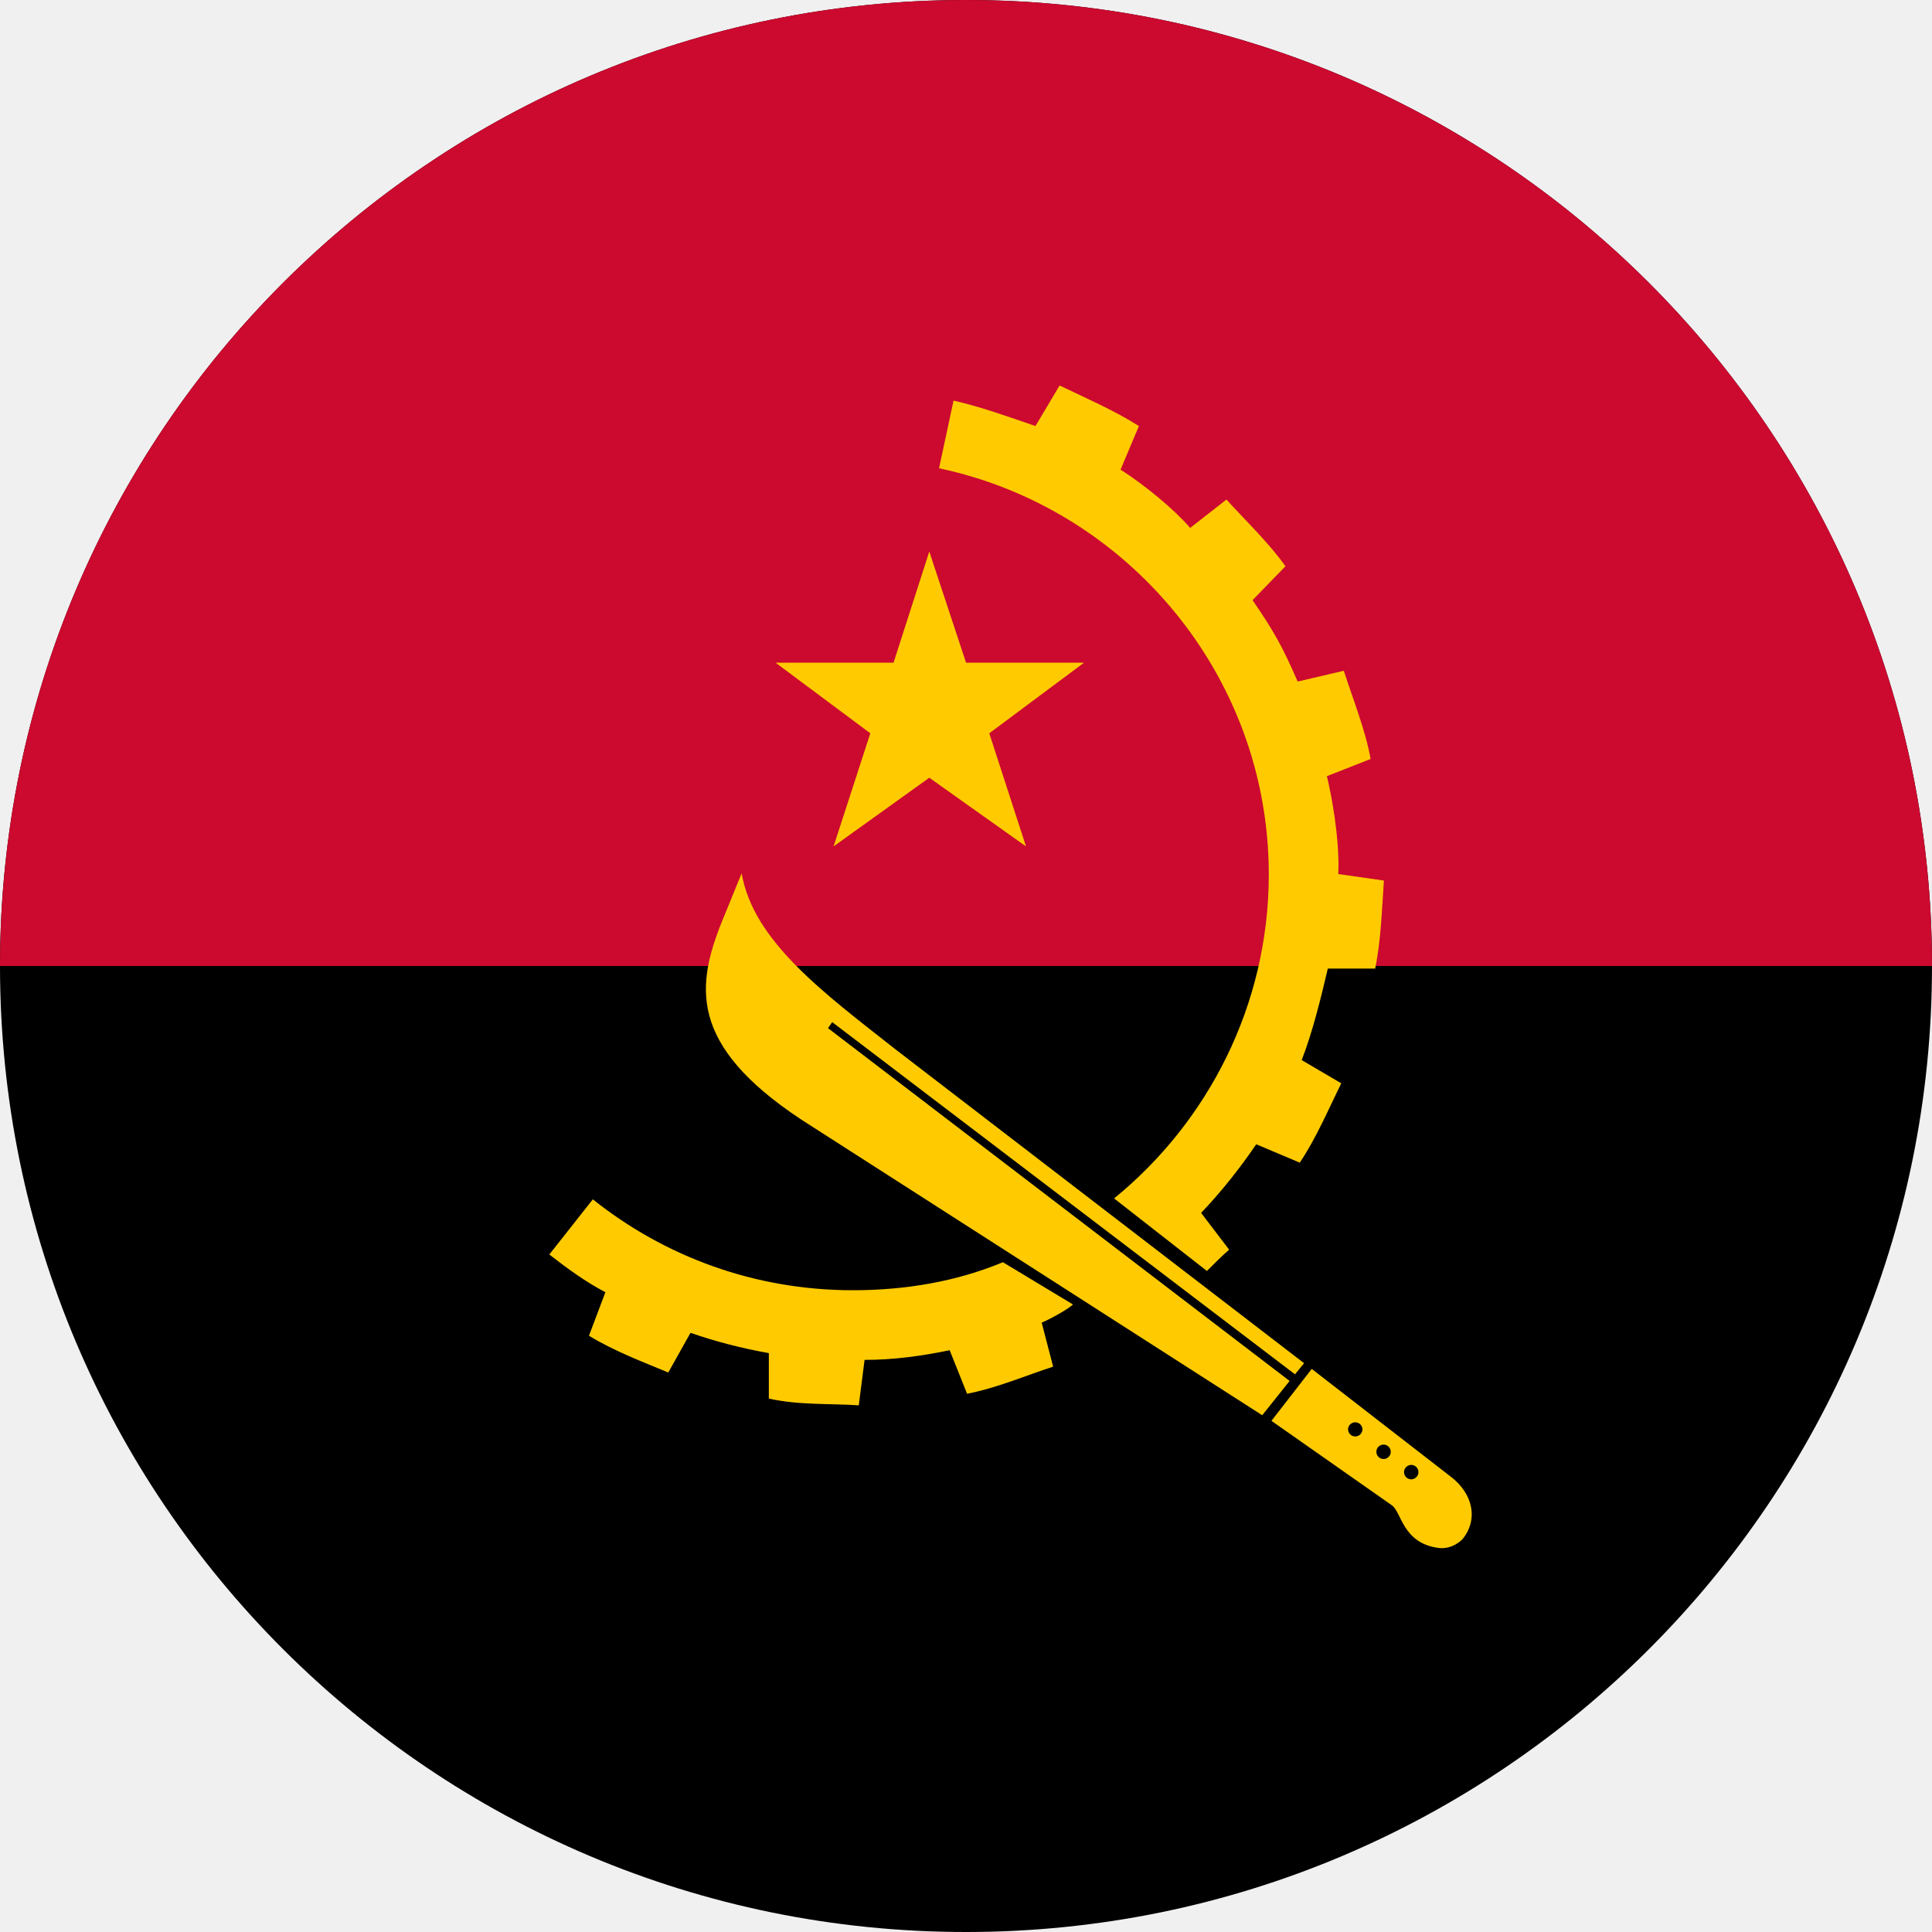
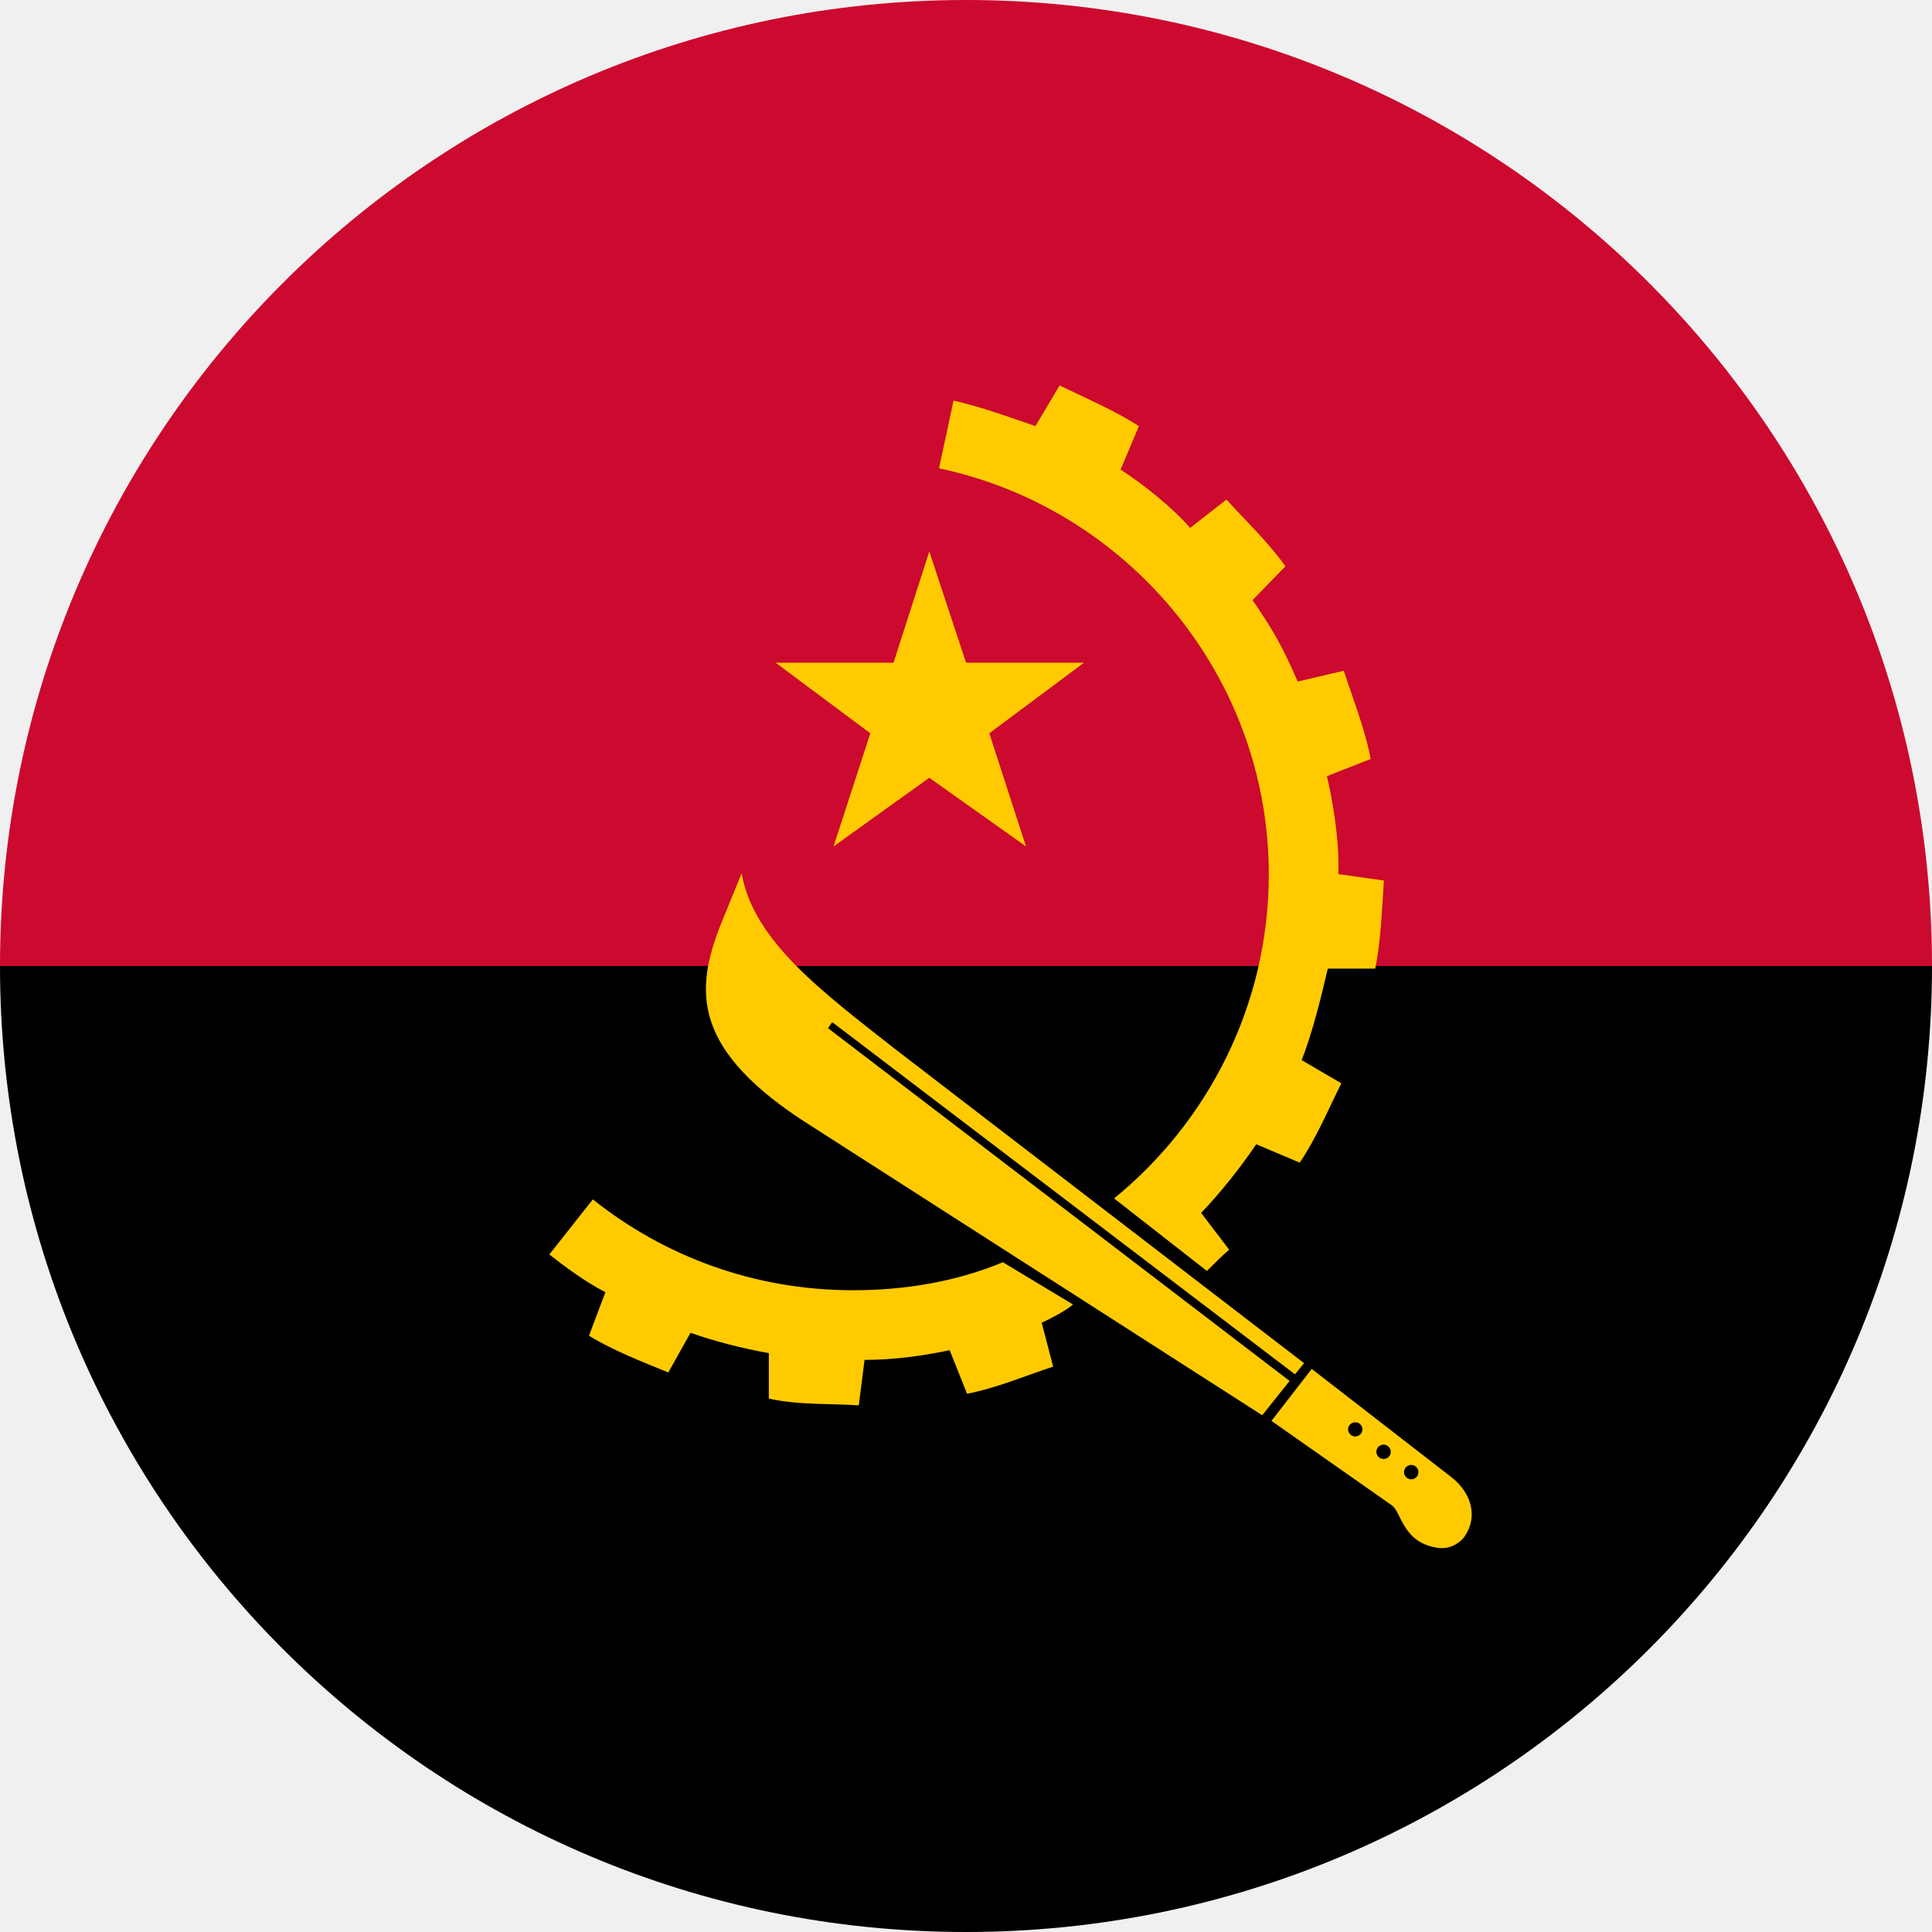
<svg xmlns="http://www.w3.org/2000/svg" width="40" height="40" viewBox="0 0 40 40" fill="none">
-   <g clip-path="url(#clip0_306_26519)">
-     <path d="M-10 0H50V40H-10V0Z" fill="black" />
-     <path d="M-10 0H50V20H-10V0Z" fill="#CC092F" />
-     <path fill-rule="evenodd" clip-rule="evenodd" d="M16.057 13.72H18.5L19.24 11.418L20.001 13.72H22.444L20.482 15.182L21.242 17.524L19.24 16.102L17.258 17.524L18.019 15.182L16.057 13.72Z" fill="#FFCB00" />
-     <path fill-rule="evenodd" clip-rule="evenodd" d="M24.988 26.314L23.066 24.812C25.008 23.23 26.269 20.807 26.269 18.105C26.269 13.98 23.326 10.516 19.442 9.695L19.742 8.294C20.283 8.414 20.917 8.642 21.438 8.821L21.938 7.981C22.478 8.241 23.079 8.501 23.58 8.821L23.2 9.723C23.7 10.043 24.305 10.539 24.641 10.93L25.392 10.343C25.793 10.783 26.274 11.243 26.614 11.724L25.933 12.425C26.373 13.07 26.543 13.367 26.867 14.111L27.822 13.887C28.002 14.447 28.276 15.134 28.377 15.714L27.472 16.07C27.58 16.521 27.72 17.308 27.711 17.971C27.71 18.011 27.707 18.056 27.707 18.096L28.652 18.231C28.612 18.812 28.592 19.473 28.471 20.053H27.491C27.351 20.654 27.17 21.388 26.95 21.948L27.77 22.429C27.51 22.95 27.25 23.57 26.91 24.071L26.009 23.691C25.668 24.191 25.288 24.671 24.868 25.112L25.448 25.873C25.288 26.013 25.148 26.153 24.988 26.314M20.764 26.133L22.215 27.008C22.08 27.132 21.674 27.342 21.567 27.384L21.804 28.295C21.244 28.476 20.643 28.736 20.022 28.856L19.662 27.955C19.081 28.075 18.501 28.155 17.9 28.155L17.78 29.096C17.219 29.056 16.539 29.096 15.918 28.956V28.015C15.357 27.915 14.817 27.775 14.296 27.595L13.836 28.416C13.355 28.215 12.715 27.975 12.194 27.655L12.534 26.754C12.114 26.534 11.733 26.253 11.373 25.973L12.274 24.831C13.756 26.013 15.618 26.713 17.66 26.713C18.741 26.713 19.802 26.534 20.764 26.133" fill="#FFCB00" />
-     <path fill-rule="evenodd" clip-rule="evenodd" d="M26.812 28.454L17.23 21.162L17.143 21.287L26.7 28.591L26.133 29.301L16.816 23.325C14.293 21.743 14.393 20.502 14.914 19.161L15.355 18.08C15.595 19.481 17.036 20.543 18.538 21.724L26.999 28.223L26.812 28.454ZM29.218 30.628C29.198 30.628 29.179 30.624 29.161 30.616C29.143 30.609 29.126 30.598 29.112 30.584C29.099 30.57 29.088 30.553 29.08 30.535C29.073 30.517 29.069 30.498 29.069 30.478C29.069 30.459 29.073 30.439 29.08 30.421C29.088 30.403 29.099 30.387 29.113 30.373C29.126 30.359 29.143 30.348 29.161 30.341C29.179 30.333 29.198 30.329 29.218 30.329C29.3 30.329 29.367 30.396 29.367 30.478C29.367 30.498 29.363 30.517 29.356 30.535C29.348 30.553 29.337 30.57 29.323 30.584C29.309 30.598 29.293 30.609 29.275 30.616C29.257 30.624 29.237 30.628 29.218 30.628ZM28.645 30.207C28.605 30.207 28.568 30.191 28.54 30.163C28.512 30.135 28.496 30.098 28.496 30.058C28.496 30.029 28.505 30 28.521 29.975C28.537 29.951 28.561 29.931 28.588 29.92C28.615 29.909 28.645 29.906 28.674 29.912C28.703 29.917 28.73 29.932 28.75 29.953C28.771 29.973 28.785 30 28.791 30.029C28.797 30.058 28.794 30.088 28.783 30.115C28.771 30.142 28.752 30.165 28.728 30.182C28.703 30.198 28.674 30.207 28.645 30.207ZM28.059 29.74C27.977 29.74 27.91 29.673 27.91 29.591C27.911 29.552 27.927 29.516 27.955 29.489C27.983 29.462 28.02 29.447 28.059 29.447C28.098 29.447 28.135 29.462 28.163 29.489C28.191 29.516 28.207 29.552 28.208 29.591C28.208 29.673 28.141 29.74 28.059 29.74ZM30.029 30.567L27.158 28.342L26.324 29.417L28.818 31.166C29.018 31.306 29.038 31.948 29.779 32.048C30.079 32.088 30.279 31.867 30.279 31.867C30.602 31.474 30.514 30.934 30.029 30.567Z" fill="#FFCB00" />
+   <g clip-path="url(#clip0_16699_261954)">
+     <mask id="mask0_16699_261954" style="mask-type:luminance" maskUnits="userSpaceOnUse" x="0" y="0" width="40" height="40">
+       <path d="M40 0H0V40H40V0Z" fill="white" />
+     </mask>
+     <g mask="url(#mask0_16699_261954)">
+       <mask id="mask1_16699_261954" style="mask-type:luminance" maskUnits="userSpaceOnUse" x="0" y="0" width="40" height="40">
+         <path d="M40 20C40 8.954 31.046 0 20 0C8.954 0 0 8.954 0 20C0 31.046 8.954 40 20 40C31.046 40 40 31.046 40 20Z" fill="white" />
+       </mask>
+       <g mask="url(#mask1_16699_261954)">
+         <path d="M-10 0H50V40H-10V0Z" fill="black" />
+         <path d="M-10 0H50V20H-10V0Z" fill="#CC092F" />
+         <path fill-rule="evenodd" clip-rule="evenodd" d="M16.057 13.72H18.5L19.24 11.418L20.001 13.72H22.444L20.482 15.182L21.242 17.524L19.24 16.103L17.258 17.524L18.019 15.182L16.057 13.72Z" fill="#FFCB00" />
+         <path fill-rule="evenodd" clip-rule="evenodd" d="M24.988 26.314L23.066 24.812C25.008 23.23 26.269 20.808 26.269 18.105C26.269 13.98 23.326 10.517 19.442 9.696L19.742 8.294C20.283 8.414 20.917 8.642 21.438 8.822L21.938 7.981C22.478 8.241 23.08 8.501 23.58 8.822L23.2 9.723C23.7 10.043 24.305 10.54 24.641 10.93L25.392 10.343C25.793 10.783 26.274 11.244 26.614 11.725L25.933 12.425C26.373 13.071 26.543 13.368 26.867 14.111L27.822 13.887C28.002 14.448 28.276 15.134 28.377 15.714L27.472 16.07C27.58 16.521 27.72 17.309 27.711 17.971C27.71 18.011 27.707 18.056 27.707 18.097L28.652 18.231C28.612 18.812 28.592 19.473 28.472 20.054H27.491C27.351 20.654 27.17 21.388 26.95 21.949L27.771 22.429C27.51 22.95 27.25 23.571 26.91 24.071L26.009 23.691C25.668 24.191 25.288 24.672 24.868 25.112L25.448 25.873C25.288 26.013 25.148 26.154 24.988 26.314ZM20.764 26.133L22.215 27.008C22.08 27.132 21.674 27.342 21.567 27.384L21.804 28.295C21.244 28.476 20.643 28.736 20.022 28.856L19.662 27.955C19.081 28.075 18.501 28.155 17.9 28.155L17.78 29.096C17.219 29.056 16.539 29.096 15.918 28.956V28.015C15.357 27.915 14.817 27.775 14.296 27.595L13.836 28.416C13.355 28.215 12.715 27.975 12.194 27.655L12.534 26.754C12.114 26.534 11.733 26.254 11.373 25.973L12.274 24.832C13.756 26.013 15.618 26.713 17.66 26.713C18.741 26.713 19.802 26.534 20.764 26.133Z" fill="#FFCB00" />
+         <path fill-rule="evenodd" clip-rule="evenodd" d="M26.812 28.454L17.23 21.162L17.143 21.287L26.7 28.591L26.133 29.301L16.816 23.325C14.293 21.744 14.393 20.502 14.914 19.161L15.355 18.08C15.595 19.481 17.036 20.543 18.538 21.724L26.999 28.223L26.812 28.454ZM29.218 30.628C29.198 30.628 29.179 30.624 29.161 30.616C29.143 30.609 29.126 30.598 29.112 30.584C29.099 30.57 29.088 30.554 29.08 30.535C29.073 30.517 29.069 30.498 29.069 30.478C29.069 30.459 29.073 30.44 29.08 30.421C29.088 30.403 29.099 30.387 29.113 30.373C29.126 30.359 29.143 30.348 29.161 30.341C29.179 30.333 29.198 30.33 29.218 30.33C29.3 30.33 29.367 30.396 29.367 30.478C29.367 30.498 29.363 30.517 29.356 30.536C29.348 30.554 29.337 30.57 29.323 30.584C29.309 30.598 29.293 30.609 29.275 30.616C29.257 30.624 29.237 30.628 29.218 30.628ZM28.645 30.207C28.605 30.207 28.568 30.191 28.54 30.163C28.512 30.136 28.496 30.098 28.496 30.058C28.496 30.029 28.505 30 28.521 29.975C28.537 29.951 28.561 29.932 28.588 29.92C28.615 29.909 28.645 29.906 28.674 29.912C28.703 29.918 28.73 29.932 28.75 29.953C28.771 29.973 28.785 30 28.791 30.029C28.797 30.058 28.794 30.088 28.783 30.115C28.771 30.142 28.752 30.166 28.728 30.182C28.703 30.198 28.674 30.207 28.645 30.207ZM28.059 29.74C27.977 29.74 27.91 29.673 27.91 29.591C27.911 29.553 27.927 29.516 27.955 29.489C27.983 29.462 28.02 29.447 28.059 29.447C28.098 29.447 28.135 29.462 28.163 29.489C28.191 29.516 28.207 29.553 28.208 29.591C28.208 29.673 28.141 29.74 28.059 29.74ZM30.029 30.567L27.158 28.342L26.324 29.418L28.818 31.167C29.018 31.307 29.038 31.948 29.779 32.048C30.079 32.088 30.279 31.867 30.279 31.867C30.602 31.475 30.514 30.934 30.029 30.567Z" fill="#FFCB00" />
+       </g>
+     </g>
  </g>
  <defs>
-     <clipPath id="clip0_306_26519">
-       <rect width="40" height="40" rx="20" fill="white" />
+     <clipPath id="clip0_16699_261954">
+       <rect width="40" height="40" fill="white" />
    </clipPath>
  </defs>
</svg>
